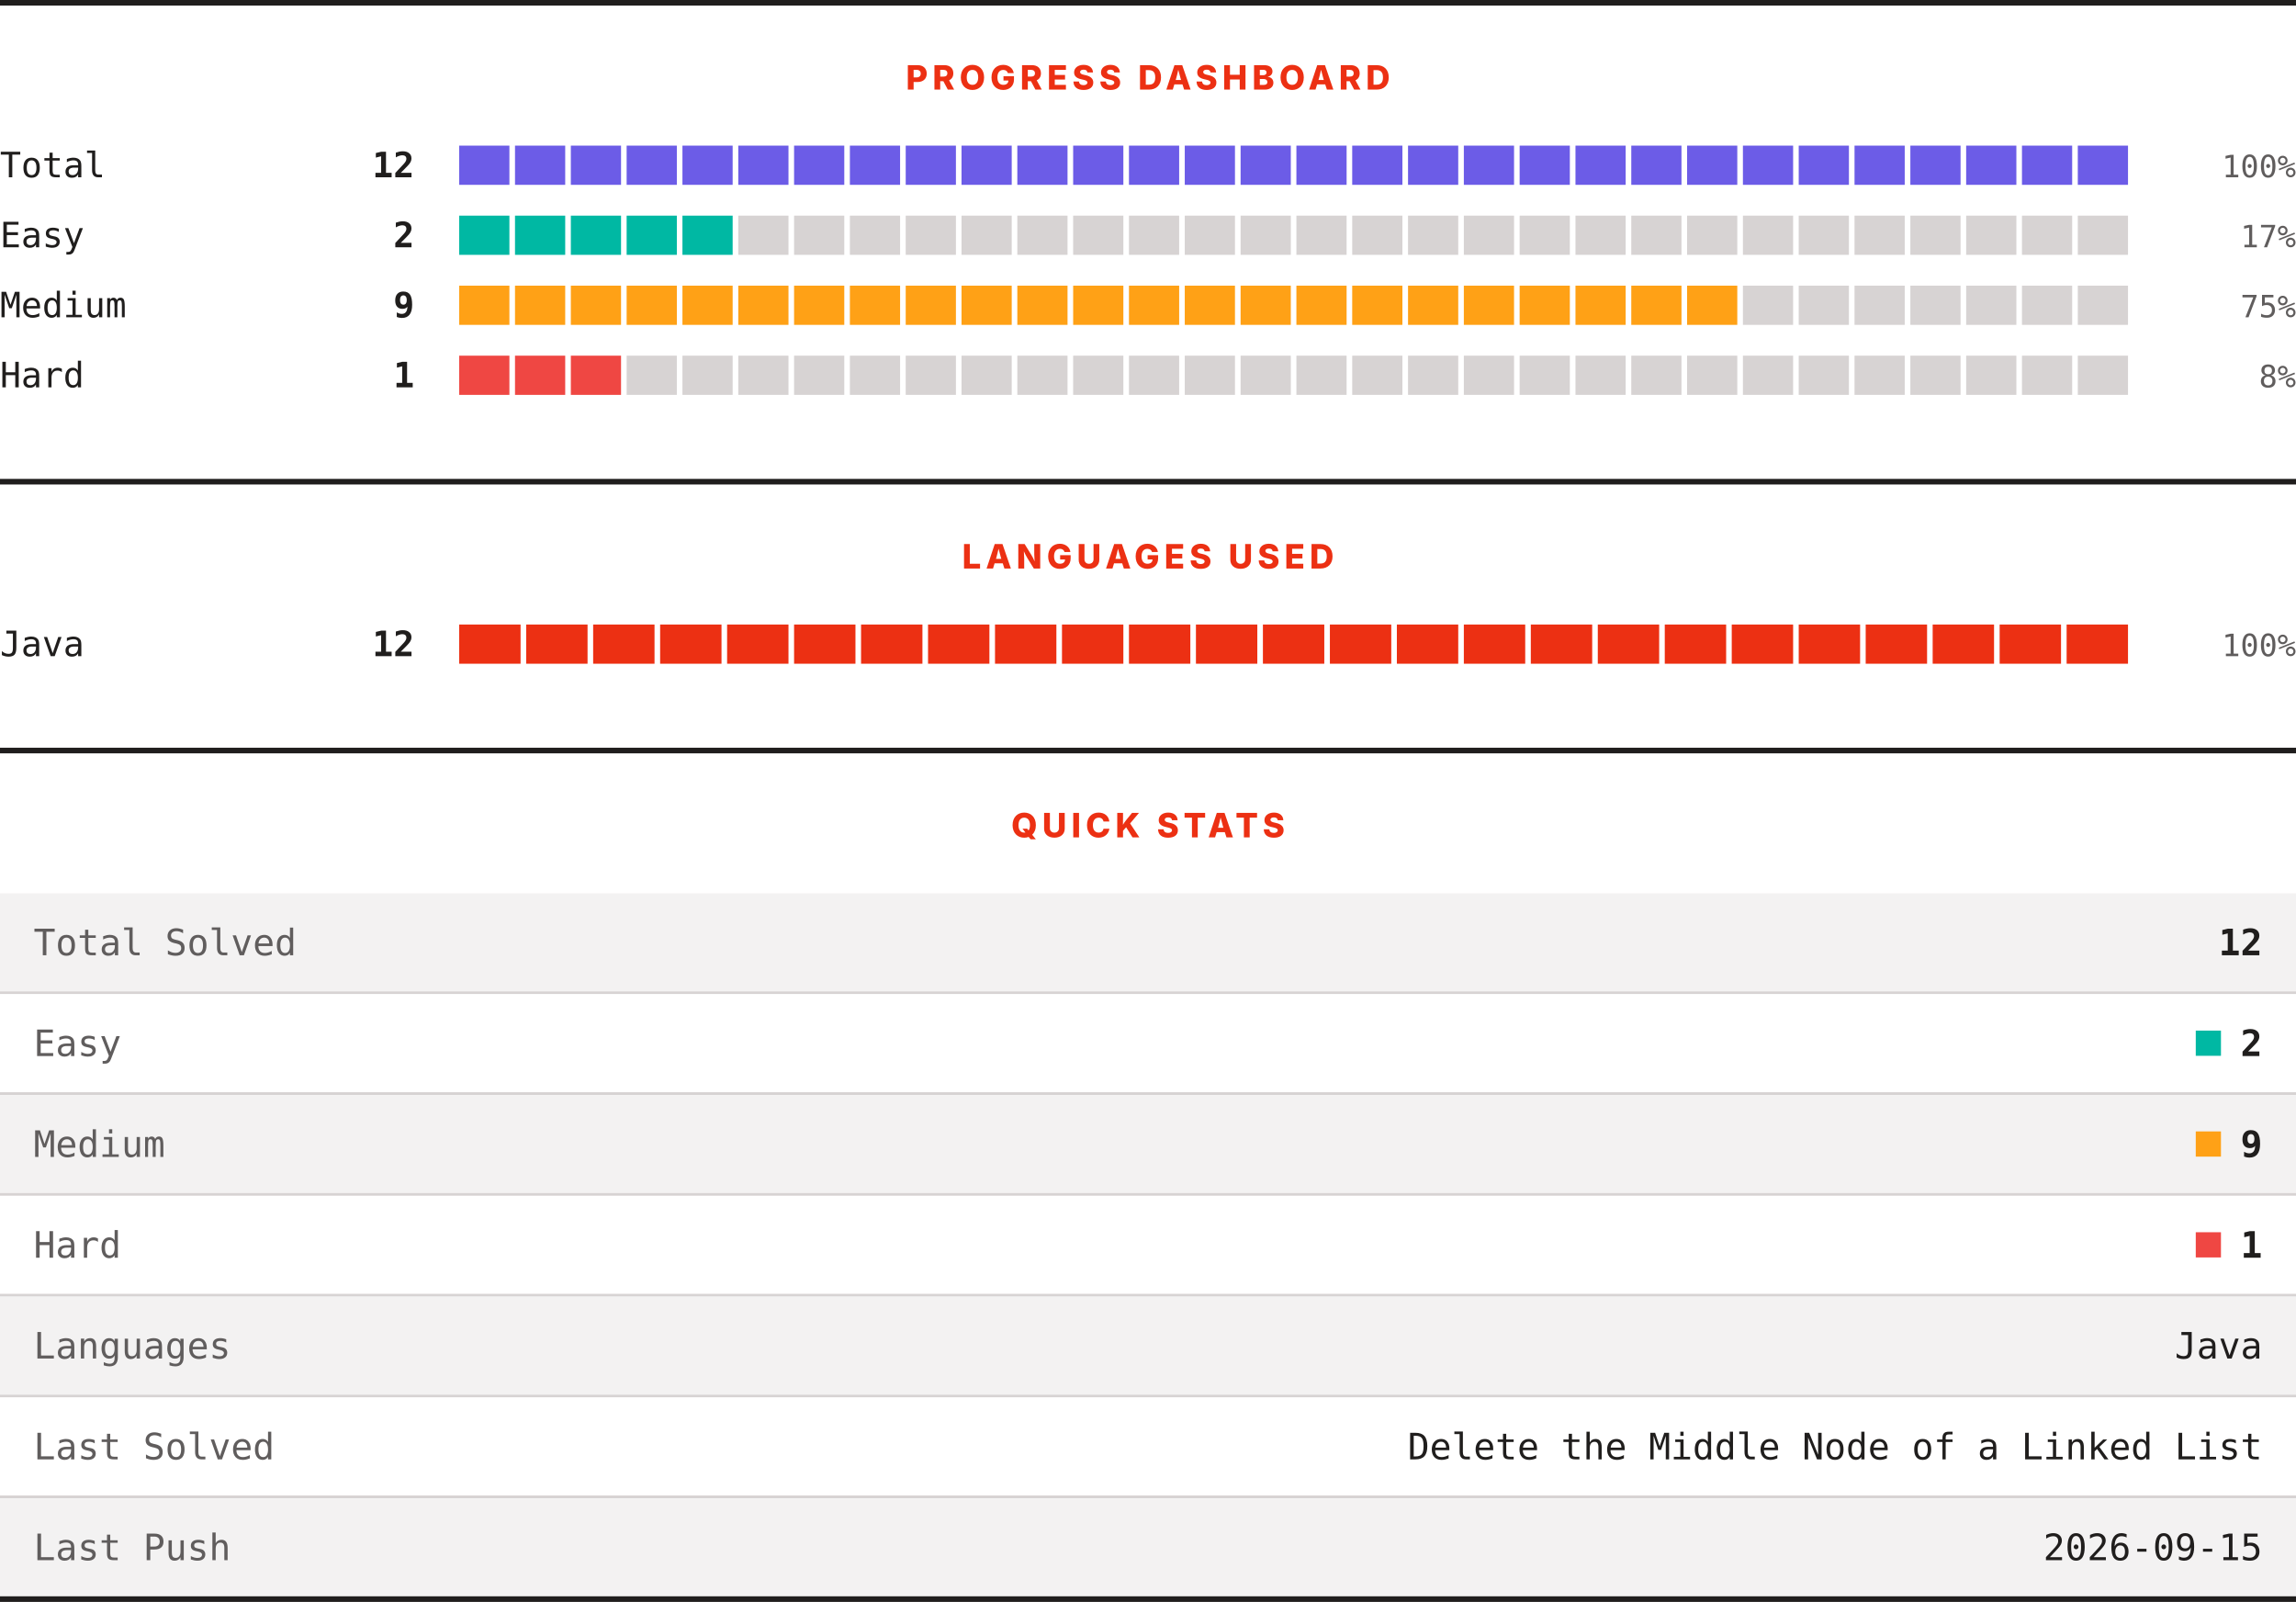
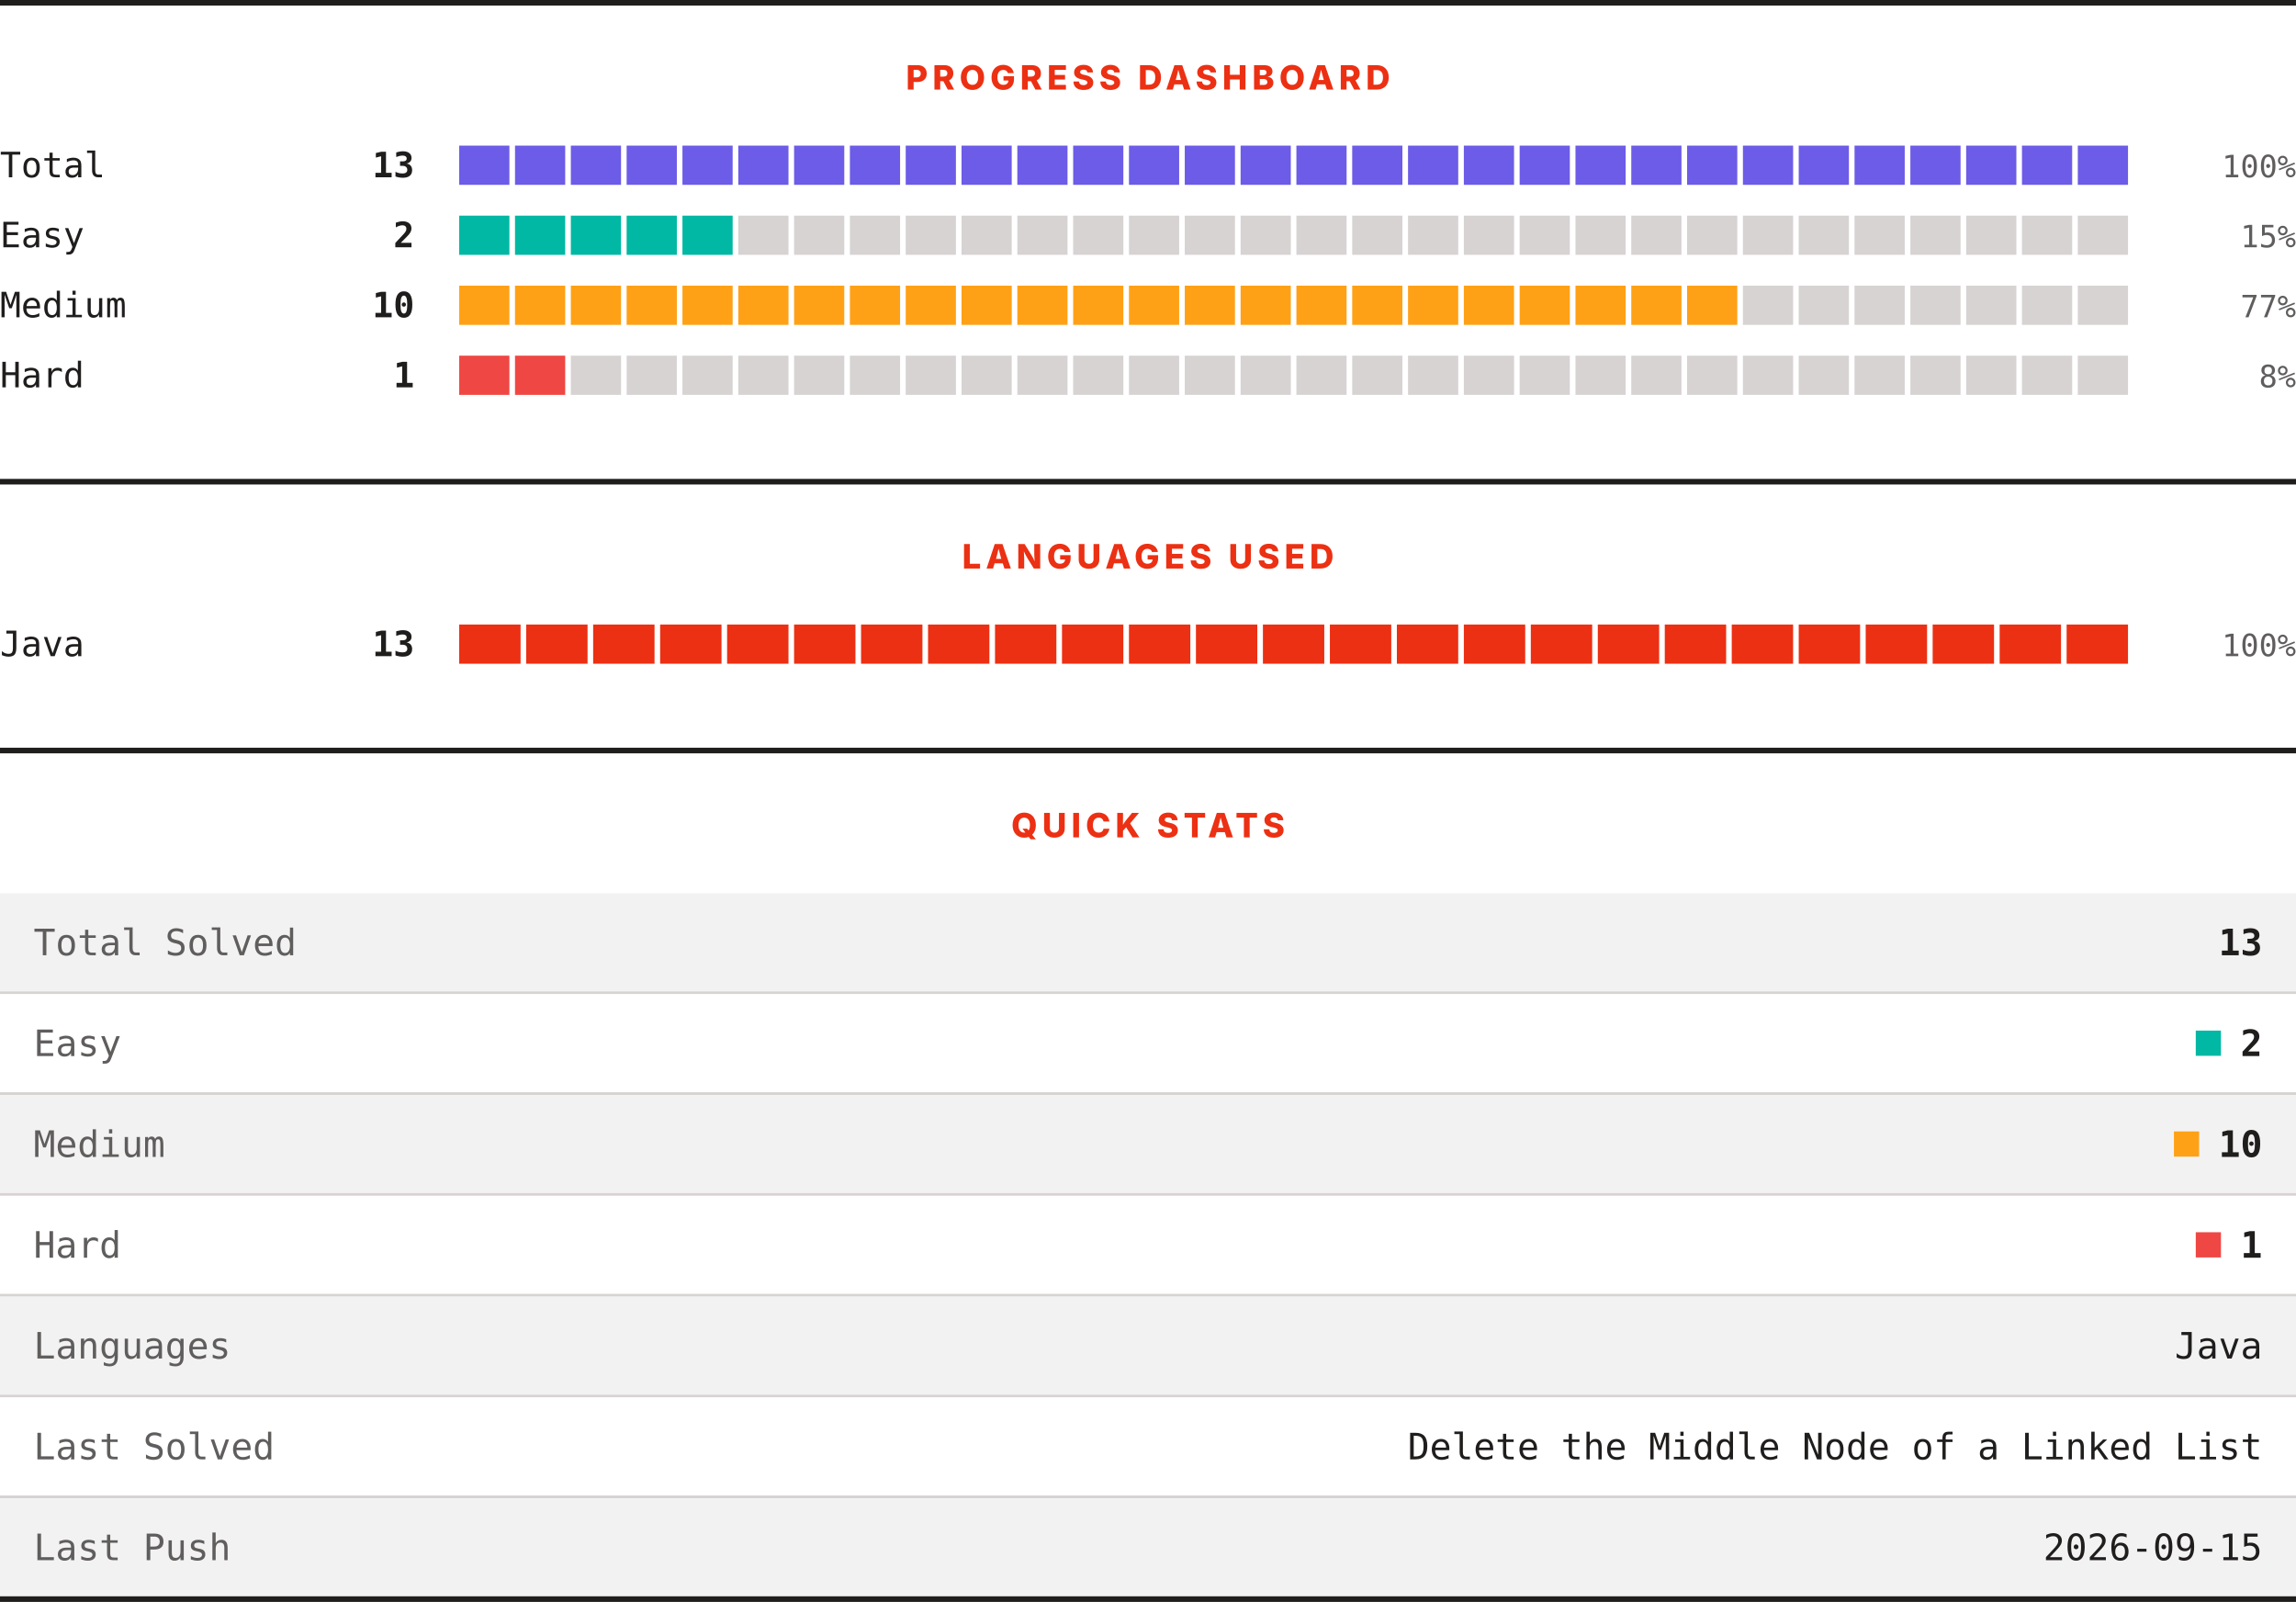
<svg xmlns="http://www.w3.org/2000/svg" width="820" height="572" viewBox="0 0 820 572" role="img" aria-label="LeetCode progress, languages and quick stats">
  <rect width="820" height="572" fill="#ffffff" />
  <rect x="0" y="0" width="820" height="2" fill="#201e1d" />
  <text x="410" y="32" text-anchor="middle" font-family="Archivo, system-ui, -apple-system, Segoe UI, sans-serif" font-size="12" font-weight="800" letter-spacing="1.68" fill="#ec3013">PROGRESS DASHBOARD</text>
  <text x="0" y="63.3" font-family="ui-monospace, SFMono-Regular, Menlo, Consolas, monospace" font-size="12.5" fill="#201e1d">Total</text>
-   <text x="148" y="63.3" text-anchor="end" font-family="ui-monospace, SFMono-Regular, Menlo, Consolas, monospace" font-size="12.5" font-weight="700" fill="#201e1d">12</text>
+   <text x="148" y="63.3" text-anchor="end" font-family="ui-monospace, SFMono-Regular, Menlo, Consolas, monospace" font-size="12.5" font-weight="700" fill="#201e1d">13</text>
  <rect x="164.00" y="52" width="17.93" height="14" fill="#6c5ce7" />
  <rect x="183.93" y="52" width="17.93" height="14" fill="#6c5ce7" />
  <rect x="203.87" y="52" width="17.93" height="14" fill="#6c5ce7" />
  <rect x="223.80" y="52" width="17.93" height="14" fill="#6c5ce7" />
  <rect x="243.73" y="52" width="17.93" height="14" fill="#6c5ce7" />
  <rect x="263.67" y="52" width="17.93" height="14" fill="#6c5ce7" />
  <rect x="283.60" y="52" width="17.93" height="14" fill="#6c5ce7" />
  <rect x="303.53" y="52" width="17.93" height="14" fill="#6c5ce7" />
  <rect x="323.47" y="52" width="17.93" height="14" fill="#6c5ce7" />
  <rect x="343.40" y="52" width="17.93" height="14" fill="#6c5ce7" />
  <rect x="363.33" y="52" width="17.93" height="14" fill="#6c5ce7" />
  <rect x="383.27" y="52" width="17.93" height="14" fill="#6c5ce7" />
  <rect x="403.20" y="52" width="17.93" height="14" fill="#6c5ce7" />
  <rect x="423.13" y="52" width="17.93" height="14" fill="#6c5ce7" />
  <rect x="443.07" y="52" width="17.93" height="14" fill="#6c5ce7" />
  <rect x="463.00" y="52" width="17.93" height="14" fill="#6c5ce7" />
  <rect x="482.93" y="52" width="17.93" height="14" fill="#6c5ce7" />
  <rect x="502.87" y="52" width="17.93" height="14" fill="#6c5ce7" />
  <rect x="522.80" y="52" width="17.93" height="14" fill="#6c5ce7" />
  <rect x="542.73" y="52" width="17.93" height="14" fill="#6c5ce7" />
  <rect x="562.67" y="52" width="17.93" height="14" fill="#6c5ce7" />
  <rect x="582.60" y="52" width="17.93" height="14" fill="#6c5ce7" />
  <rect x="602.53" y="52" width="17.93" height="14" fill="#6c5ce7" />
  <rect x="622.47" y="52" width="17.93" height="14" fill="#6c5ce7" />
  <rect x="642.40" y="52" width="17.93" height="14" fill="#6c5ce7" />
  <rect x="662.33" y="52" width="17.93" height="14" fill="#6c5ce7" />
  <rect x="682.27" y="52" width="17.93" height="14" fill="#6c5ce7" />
  <rect x="702.20" y="52" width="17.93" height="14" fill="#6c5ce7" />
  <rect x="722.13" y="52" width="17.93" height="14" fill="#6c5ce7" />
  <rect x="742.07" y="52" width="17.93" height="14" fill="#6c5ce7" />
  <text x="820" y="63.3" text-anchor="end" font-family="ui-monospace, SFMono-Regular, Menlo, Consolas, monospace" font-size="11" fill="#605d5d">100%</text>
  <text x="0" y="88.3" font-family="ui-monospace, SFMono-Regular, Menlo, Consolas, monospace" font-size="12.5" fill="#201e1d">Easy</text>
  <text x="148" y="88.3" text-anchor="end" font-family="ui-monospace, SFMono-Regular, Menlo, Consolas, monospace" font-size="12.5" font-weight="700" fill="#201e1d">2</text>
  <rect x="164.00" y="77" width="17.93" height="14" fill="#00b8a3" />
  <rect x="183.93" y="77" width="17.93" height="14" fill="#00b8a3" />
  <rect x="203.87" y="77" width="17.93" height="14" fill="#00b8a3" />
  <rect x="223.80" y="77" width="17.93" height="14" fill="#00b8a3" />
  <rect x="243.73" y="77" width="17.93" height="14" fill="#00b8a3" />
  <rect x="263.67" y="77" width="17.93" height="14" fill="#d7d3d3" />
  <rect x="283.60" y="77" width="17.93" height="14" fill="#d7d3d3" />
  <rect x="303.53" y="77" width="17.93" height="14" fill="#d7d3d3" />
  <rect x="323.47" y="77" width="17.93" height="14" fill="#d7d3d3" />
  <rect x="343.40" y="77" width="17.93" height="14" fill="#d7d3d3" />
  <rect x="363.33" y="77" width="17.93" height="14" fill="#d7d3d3" />
  <rect x="383.27" y="77" width="17.93" height="14" fill="#d7d3d3" />
  <rect x="403.20" y="77" width="17.93" height="14" fill="#d7d3d3" />
  <rect x="423.13" y="77" width="17.93" height="14" fill="#d7d3d3" />
  <rect x="443.07" y="77" width="17.93" height="14" fill="#d7d3d3" />
  <rect x="463.00" y="77" width="17.93" height="14" fill="#d7d3d3" />
  <rect x="482.93" y="77" width="17.93" height="14" fill="#d7d3d3" />
  <rect x="502.87" y="77" width="17.93" height="14" fill="#d7d3d3" />
  <rect x="522.80" y="77" width="17.93" height="14" fill="#d7d3d3" />
  <rect x="542.73" y="77" width="17.93" height="14" fill="#d7d3d3" />
  <rect x="562.67" y="77" width="17.93" height="14" fill="#d7d3d3" />
  <rect x="582.60" y="77" width="17.93" height="14" fill="#d7d3d3" />
  <rect x="602.53" y="77" width="17.93" height="14" fill="#d7d3d3" />
  <rect x="622.47" y="77" width="17.93" height="14" fill="#d7d3d3" />
  <rect x="642.40" y="77" width="17.93" height="14" fill="#d7d3d3" />
  <rect x="662.33" y="77" width="17.93" height="14" fill="#d7d3d3" />
  <rect x="682.27" y="77" width="17.93" height="14" fill="#d7d3d3" />
  <rect x="702.20" y="77" width="17.93" height="14" fill="#d7d3d3" />
  <rect x="722.13" y="77" width="17.93" height="14" fill="#d7d3d3" />
  <rect x="742.07" y="77" width="17.93" height="14" fill="#d7d3d3" />
-   <text x="820" y="88.3" text-anchor="end" font-family="ui-monospace, SFMono-Regular, Menlo, Consolas, monospace" font-size="11" fill="#605d5d">17%</text>
+   <text x="820" y="88.3" text-anchor="end" font-family="ui-monospace, SFMono-Regular, Menlo, Consolas, monospace" font-size="11" fill="#605d5d">15%</text>
  <text x="0" y="113.3" font-family="ui-monospace, SFMono-Regular, Menlo, Consolas, monospace" font-size="12.5" fill="#201e1d">Medium</text>
-   <text x="148" y="113.3" text-anchor="end" font-family="ui-monospace, SFMono-Regular, Menlo, Consolas, monospace" font-size="12.5" font-weight="700" fill="#201e1d">9</text>
+   <text x="148" y="113.3" text-anchor="end" font-family="ui-monospace, SFMono-Regular, Menlo, Consolas, monospace" font-size="12.5" font-weight="700" fill="#201e1d">10</text>
  <rect x="164.00" y="102" width="17.93" height="14" fill="#ffa116" />
  <rect x="183.93" y="102" width="17.93" height="14" fill="#ffa116" />
  <rect x="203.87" y="102" width="17.93" height="14" fill="#ffa116" />
  <rect x="223.80" y="102" width="17.93" height="14" fill="#ffa116" />
  <rect x="243.73" y="102" width="17.93" height="14" fill="#ffa116" />
  <rect x="263.67" y="102" width="17.93" height="14" fill="#ffa116" />
  <rect x="283.60" y="102" width="17.93" height="14" fill="#ffa116" />
  <rect x="303.53" y="102" width="17.93" height="14" fill="#ffa116" />
  <rect x="323.47" y="102" width="17.93" height="14" fill="#ffa116" />
  <rect x="343.40" y="102" width="17.93" height="14" fill="#ffa116" />
  <rect x="363.33" y="102" width="17.93" height="14" fill="#ffa116" />
  <rect x="383.27" y="102" width="17.93" height="14" fill="#ffa116" />
  <rect x="403.20" y="102" width="17.93" height="14" fill="#ffa116" />
  <rect x="423.13" y="102" width="17.93" height="14" fill="#ffa116" />
  <rect x="443.07" y="102" width="17.93" height="14" fill="#ffa116" />
  <rect x="463.00" y="102" width="17.93" height="14" fill="#ffa116" />
  <rect x="482.93" y="102" width="17.93" height="14" fill="#ffa116" />
  <rect x="502.87" y="102" width="17.93" height="14" fill="#ffa116" />
  <rect x="522.80" y="102" width="17.93" height="14" fill="#ffa116" />
  <rect x="542.73" y="102" width="17.93" height="14" fill="#ffa116" />
  <rect x="562.67" y="102" width="17.93" height="14" fill="#ffa116" />
  <rect x="582.60" y="102" width="17.93" height="14" fill="#ffa116" />
  <rect x="602.53" y="102" width="17.93" height="14" fill="#ffa116" />
  <rect x="622.47" y="102" width="17.93" height="14" fill="#d7d3d3" />
  <rect x="642.40" y="102" width="17.93" height="14" fill="#d7d3d3" />
  <rect x="662.33" y="102" width="17.93" height="14" fill="#d7d3d3" />
  <rect x="682.27" y="102" width="17.93" height="14" fill="#d7d3d3" />
  <rect x="702.20" y="102" width="17.93" height="14" fill="#d7d3d3" />
  <rect x="722.13" y="102" width="17.93" height="14" fill="#d7d3d3" />
  <rect x="742.07" y="102" width="17.93" height="14" fill="#d7d3d3" />
-   <text x="820" y="113.3" text-anchor="end" font-family="ui-monospace, SFMono-Regular, Menlo, Consolas, monospace" font-size="11" fill="#605d5d">75%</text>
+   <text x="820" y="113.3" text-anchor="end" font-family="ui-monospace, SFMono-Regular, Menlo, Consolas, monospace" font-size="11" fill="#605d5d">77%</text>
  <text x="0" y="138.3" font-family="ui-monospace, SFMono-Regular, Menlo, Consolas, monospace" font-size="12.5" fill="#201e1d">Hard</text>
  <text x="148" y="138.3" text-anchor="end" font-family="ui-monospace, SFMono-Regular, Menlo, Consolas, monospace" font-size="12.5" font-weight="700" fill="#201e1d">1</text>
  <rect x="164.00" y="127" width="17.93" height="14" fill="#ef4743" />
  <rect x="183.93" y="127" width="17.93" height="14" fill="#ef4743" />
-   <rect x="203.87" y="127" width="17.93" height="14" fill="#ef4743" />
+   <rect x="203.87" y="127" width="17.93" height="14" fill="#d7d3d3" />
  <rect x="223.80" y="127" width="17.93" height="14" fill="#d7d3d3" />
  <rect x="243.73" y="127" width="17.93" height="14" fill="#d7d3d3" />
  <rect x="263.67" y="127" width="17.93" height="14" fill="#d7d3d3" />
  <rect x="283.60" y="127" width="17.93" height="14" fill="#d7d3d3" />
  <rect x="303.53" y="127" width="17.93" height="14" fill="#d7d3d3" />
  <rect x="323.47" y="127" width="17.93" height="14" fill="#d7d3d3" />
  <rect x="343.40" y="127" width="17.93" height="14" fill="#d7d3d3" />
  <rect x="363.33" y="127" width="17.93" height="14" fill="#d7d3d3" />
  <rect x="383.27" y="127" width="17.93" height="14" fill="#d7d3d3" />
  <rect x="403.20" y="127" width="17.93" height="14" fill="#d7d3d3" />
  <rect x="423.13" y="127" width="17.93" height="14" fill="#d7d3d3" />
  <rect x="443.07" y="127" width="17.93" height="14" fill="#d7d3d3" />
  <rect x="463.00" y="127" width="17.93" height="14" fill="#d7d3d3" />
  <rect x="482.93" y="127" width="17.93" height="14" fill="#d7d3d3" />
  <rect x="502.87" y="127" width="17.93" height="14" fill="#d7d3d3" />
  <rect x="522.80" y="127" width="17.93" height="14" fill="#d7d3d3" />
  <rect x="542.73" y="127" width="17.93" height="14" fill="#d7d3d3" />
  <rect x="562.67" y="127" width="17.93" height="14" fill="#d7d3d3" />
  <rect x="582.60" y="127" width="17.93" height="14" fill="#d7d3d3" />
  <rect x="602.53" y="127" width="17.93" height="14" fill="#d7d3d3" />
  <rect x="622.47" y="127" width="17.93" height="14" fill="#d7d3d3" />
  <rect x="642.40" y="127" width="17.93" height="14" fill="#d7d3d3" />
  <rect x="662.33" y="127" width="17.93" height="14" fill="#d7d3d3" />
  <rect x="682.27" y="127" width="17.93" height="14" fill="#d7d3d3" />
  <rect x="702.20" y="127" width="17.93" height="14" fill="#d7d3d3" />
  <rect x="722.13" y="127" width="17.93" height="14" fill="#d7d3d3" />
  <rect x="742.07" y="127" width="17.93" height="14" fill="#d7d3d3" />
  <text x="820" y="138.3" text-anchor="end" font-family="ui-monospace, SFMono-Regular, Menlo, Consolas, monospace" font-size="11" fill="#605d5d">8%</text>
  <rect x="0" y="171" width="820" height="2" fill="#201e1d" />
  <text x="410" y="203" text-anchor="middle" font-family="Archivo, system-ui, -apple-system, Segoe UI, sans-serif" font-size="12" font-weight="800" letter-spacing="1.68" fill="#ec3013">LANGUAGES USED</text>
  <text x="0" y="234.3" font-family="ui-monospace, SFMono-Regular, Menlo, Consolas, monospace" font-size="12.5" fill="#201e1d">Java</text>
-   <text x="148" y="234.3" text-anchor="end" font-family="ui-monospace, SFMono-Regular, Menlo, Consolas, monospace" font-size="12.5" font-weight="700" fill="#201e1d">12</text>
+   <text x="148" y="234.3" text-anchor="end" font-family="ui-monospace, SFMono-Regular, Menlo, Consolas, monospace" font-size="12.5" font-weight="700" fill="#201e1d">13</text>
  <rect x="164.00" y="223" width="21.92" height="14" fill="#ec3013" />
  <rect x="187.92" y="223" width="21.92" height="14" fill="#ec3013" />
  <rect x="211.84" y="223" width="21.92" height="14" fill="#ec3013" />
  <rect x="235.76" y="223" width="21.92" height="14" fill="#ec3013" />
  <rect x="259.68" y="223" width="21.92" height="14" fill="#ec3013" />
  <rect x="283.60" y="223" width="21.92" height="14" fill="#ec3013" />
  <rect x="307.52" y="223" width="21.92" height="14" fill="#ec3013" />
  <rect x="331.44" y="223" width="21.92" height="14" fill="#ec3013" />
  <rect x="355.36" y="223" width="21.92" height="14" fill="#ec3013" />
  <rect x="379.28" y="223" width="21.92" height="14" fill="#ec3013" />
  <rect x="403.20" y="223" width="21.92" height="14" fill="#ec3013" />
  <rect x="427.12" y="223" width="21.92" height="14" fill="#ec3013" />
  <rect x="451.04" y="223" width="21.92" height="14" fill="#ec3013" />
  <rect x="474.96" y="223" width="21.92" height="14" fill="#ec3013" />
  <rect x="498.88" y="223" width="21.92" height="14" fill="#ec3013" />
  <rect x="522.80" y="223" width="21.92" height="14" fill="#ec3013" />
  <rect x="546.72" y="223" width="21.92" height="14" fill="#ec3013" />
  <rect x="570.64" y="223" width="21.92" height="14" fill="#ec3013" />
  <rect x="594.56" y="223" width="21.92" height="14" fill="#ec3013" />
  <rect x="618.48" y="223" width="21.92" height="14" fill="#ec3013" />
  <rect x="642.40" y="223" width="21.92" height="14" fill="#ec3013" />
  <rect x="666.32" y="223" width="21.92" height="14" fill="#ec3013" />
  <rect x="690.24" y="223" width="21.92" height="14" fill="#ec3013" />
  <rect x="714.16" y="223" width="21.92" height="14" fill="#ec3013" />
  <rect x="738.08" y="223" width="21.92" height="14" fill="#ec3013" />
  <text x="820" y="234.3" text-anchor="end" font-family="ui-monospace, SFMono-Regular, Menlo, Consolas, monospace" font-size="11" fill="#605d5d">100%</text>
  <rect x="0" y="267" width="820" height="2" fill="#201e1d" />
  <text x="410" y="299" text-anchor="middle" font-family="Archivo, system-ui, -apple-system, Segoe UI, sans-serif" font-size="12" font-weight="800" letter-spacing="1.68" fill="#ec3013">QUICK STATS</text>
  <rect x="0" y="319" width="820" height="35" fill="#f3f2f2" />
  <text x="12" y="341.1" font-family="ui-monospace, SFMono-Regular, Menlo, Consolas, monospace" font-size="13" fill="#605d5d">Total Solved</text>
-   <text x="808" y="341.1" text-anchor="end" font-family="ui-monospace, SFMono-Regular, Menlo, Consolas, monospace" font-size="13" font-weight="700" fill="#201e1d">12</text>
+   <text x="808" y="341.1" text-anchor="end" font-family="ui-monospace, SFMono-Regular, Menlo, Consolas, monospace" font-size="13" font-weight="700" fill="#201e1d">13</text>
  <rect x="0" y="354" width="820" height="1" fill="#d7d3d3" />
  <rect x="0" y="355" width="820" height="35" fill="#ffffff" />
  <text x="12" y="377.1" font-family="ui-monospace, SFMono-Regular, Menlo, Consolas, monospace" font-size="13" fill="#605d5d">Easy</text>
  <rect x="784.2" y="368" width="9" height="9" fill="#00b8a3" />
  <text x="808" y="377.1" text-anchor="end" font-family="ui-monospace, SFMono-Regular, Menlo, Consolas, monospace" font-size="13" font-weight="700" fill="#201e1d">2</text>
  <rect x="0" y="390" width="820" height="1" fill="#d7d3d3" />
  <rect x="0" y="391" width="820" height="35" fill="#f3f2f2" />
  <text x="12" y="413.1" font-family="ui-monospace, SFMono-Regular, Menlo, Consolas, monospace" font-size="13" fill="#605d5d">Medium</text>
-   <rect x="784.2" y="404" width="9" height="9" fill="#ffa116" />
-   <text x="808" y="413.1" text-anchor="end" font-family="ui-monospace, SFMono-Regular, Menlo, Consolas, monospace" font-size="13" font-weight="700" fill="#201e1d">9</text>
+   <rect x="776.4" y="404" width="9" height="9" fill="#ffa116" />
+   <text x="808" y="413.1" text-anchor="end" font-family="ui-monospace, SFMono-Regular, Menlo, Consolas, monospace" font-size="13" font-weight="700" fill="#201e1d">10</text>
  <rect x="0" y="426" width="820" height="1" fill="#d7d3d3" />
  <rect x="0" y="427" width="820" height="35" fill="#ffffff" />
  <text x="12" y="449.1" font-family="ui-monospace, SFMono-Regular, Menlo, Consolas, monospace" font-size="13" fill="#605d5d">Hard</text>
  <rect x="784.2" y="440" width="9" height="9" fill="#ef4743" />
  <text x="808" y="449.1" text-anchor="end" font-family="ui-monospace, SFMono-Regular, Menlo, Consolas, monospace" font-size="13" font-weight="700" fill="#201e1d">1</text>
  <rect x="0" y="462" width="820" height="1" fill="#d7d3d3" />
  <rect x="0" y="463" width="820" height="35" fill="#f3f2f2" />
  <text x="12" y="485.1" font-family="ui-monospace, SFMono-Regular, Menlo, Consolas, monospace" font-size="13" fill="#605d5d">Languages</text>
  <text x="808" y="485.1" text-anchor="end" font-family="ui-monospace, SFMono-Regular, Menlo, Consolas, monospace" font-size="13" fill="#201e1d">Java</text>
  <rect x="0" y="498" width="820" height="1" fill="#d7d3d3" />
  <rect x="0" y="499" width="820" height="35" fill="#ffffff" />
  <text x="12" y="521.1" font-family="ui-monospace, SFMono-Regular, Menlo, Consolas, monospace" font-size="13" fill="#605d5d">Last Solved</text>
  <text x="808" y="521.1" text-anchor="end" font-family="ui-monospace, SFMono-Regular, Menlo, Consolas, monospace" font-size="13" fill="#201e1d">Delete the Middle Node of a Linked List</text>
  <rect x="0" y="534" width="820" height="1" fill="#d7d3d3" />
  <rect x="0" y="535" width="820" height="35" fill="#f3f2f2" />
  <text x="12" y="557.1" font-family="ui-monospace, SFMono-Regular, Menlo, Consolas, monospace" font-size="13" fill="#605d5d">Last Push</text>
  <text x="808" y="557.1" text-anchor="end" font-family="ui-monospace, SFMono-Regular, Menlo, Consolas, monospace" font-size="13" fill="#201e1d">2026-09-15</text>
  <rect x="0" y="570" width="820" height="2" fill="#201e1d" />
</svg>
